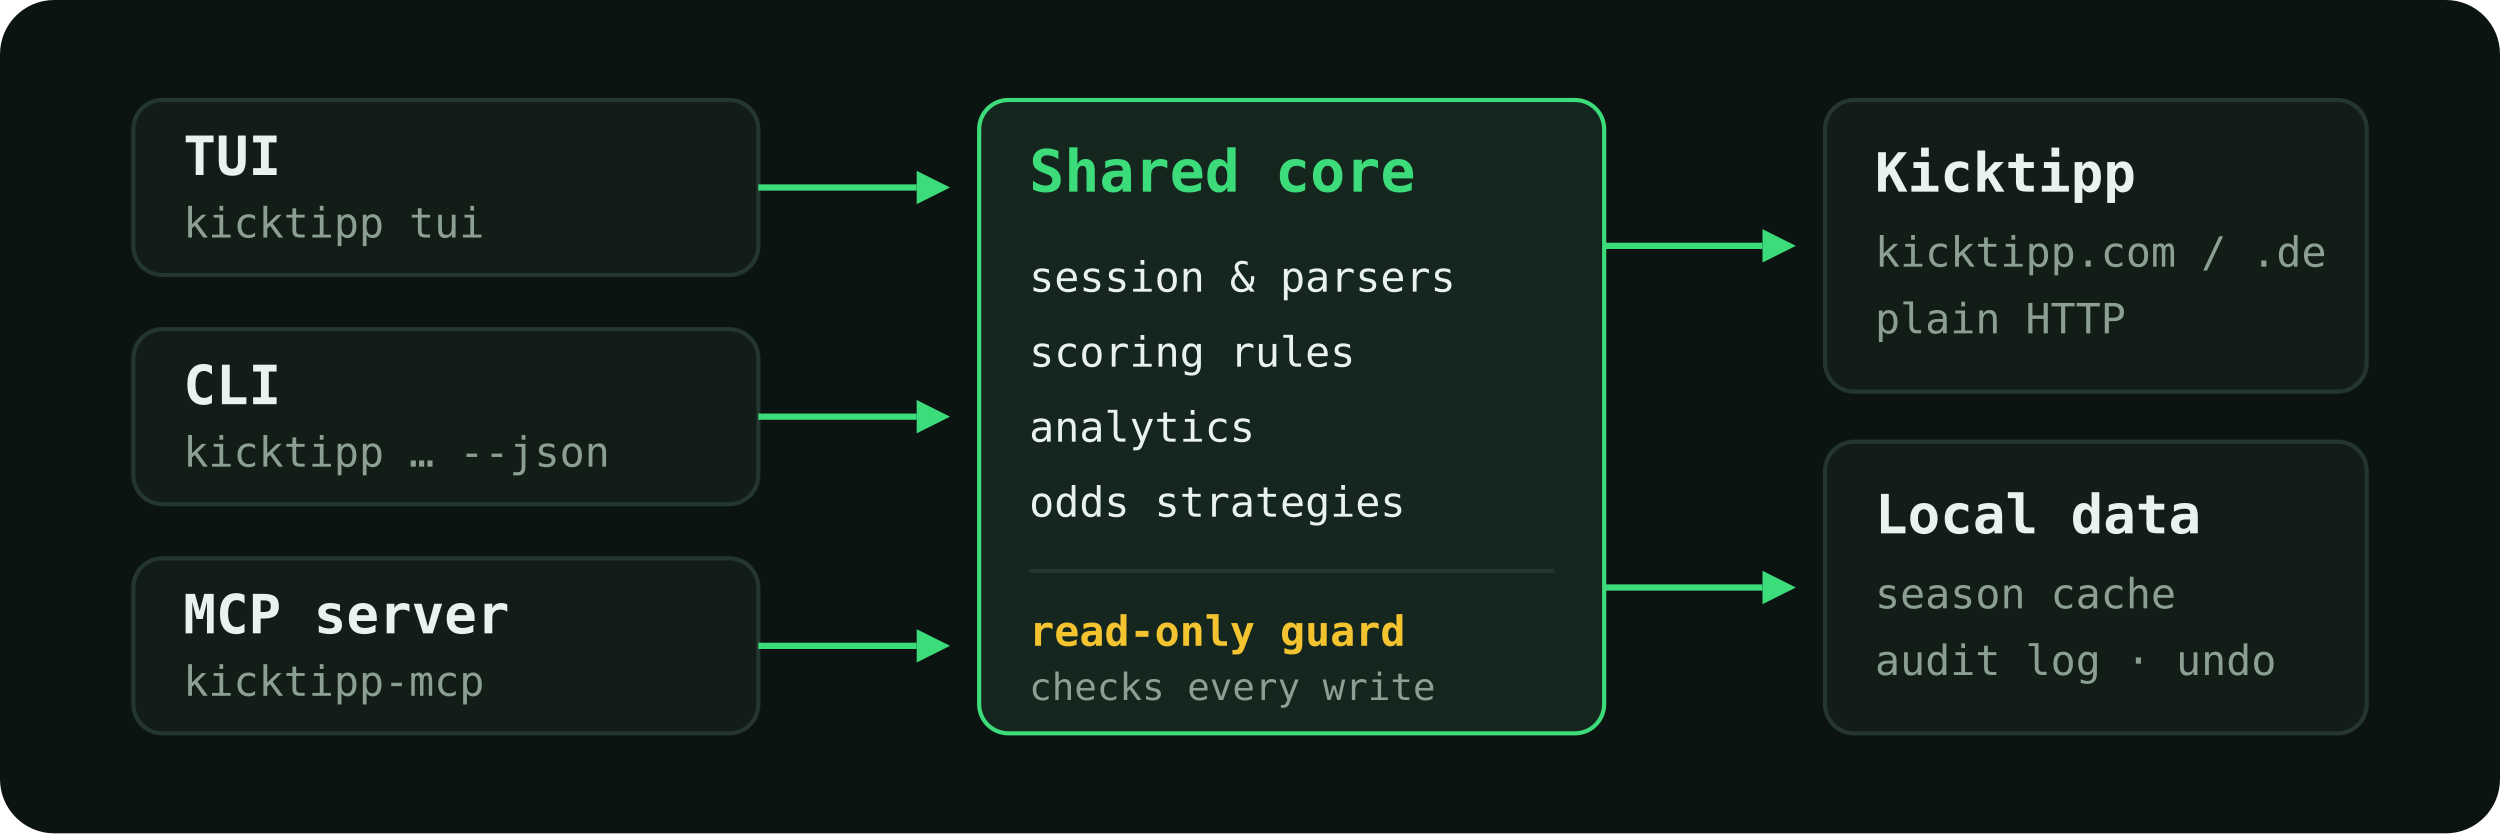
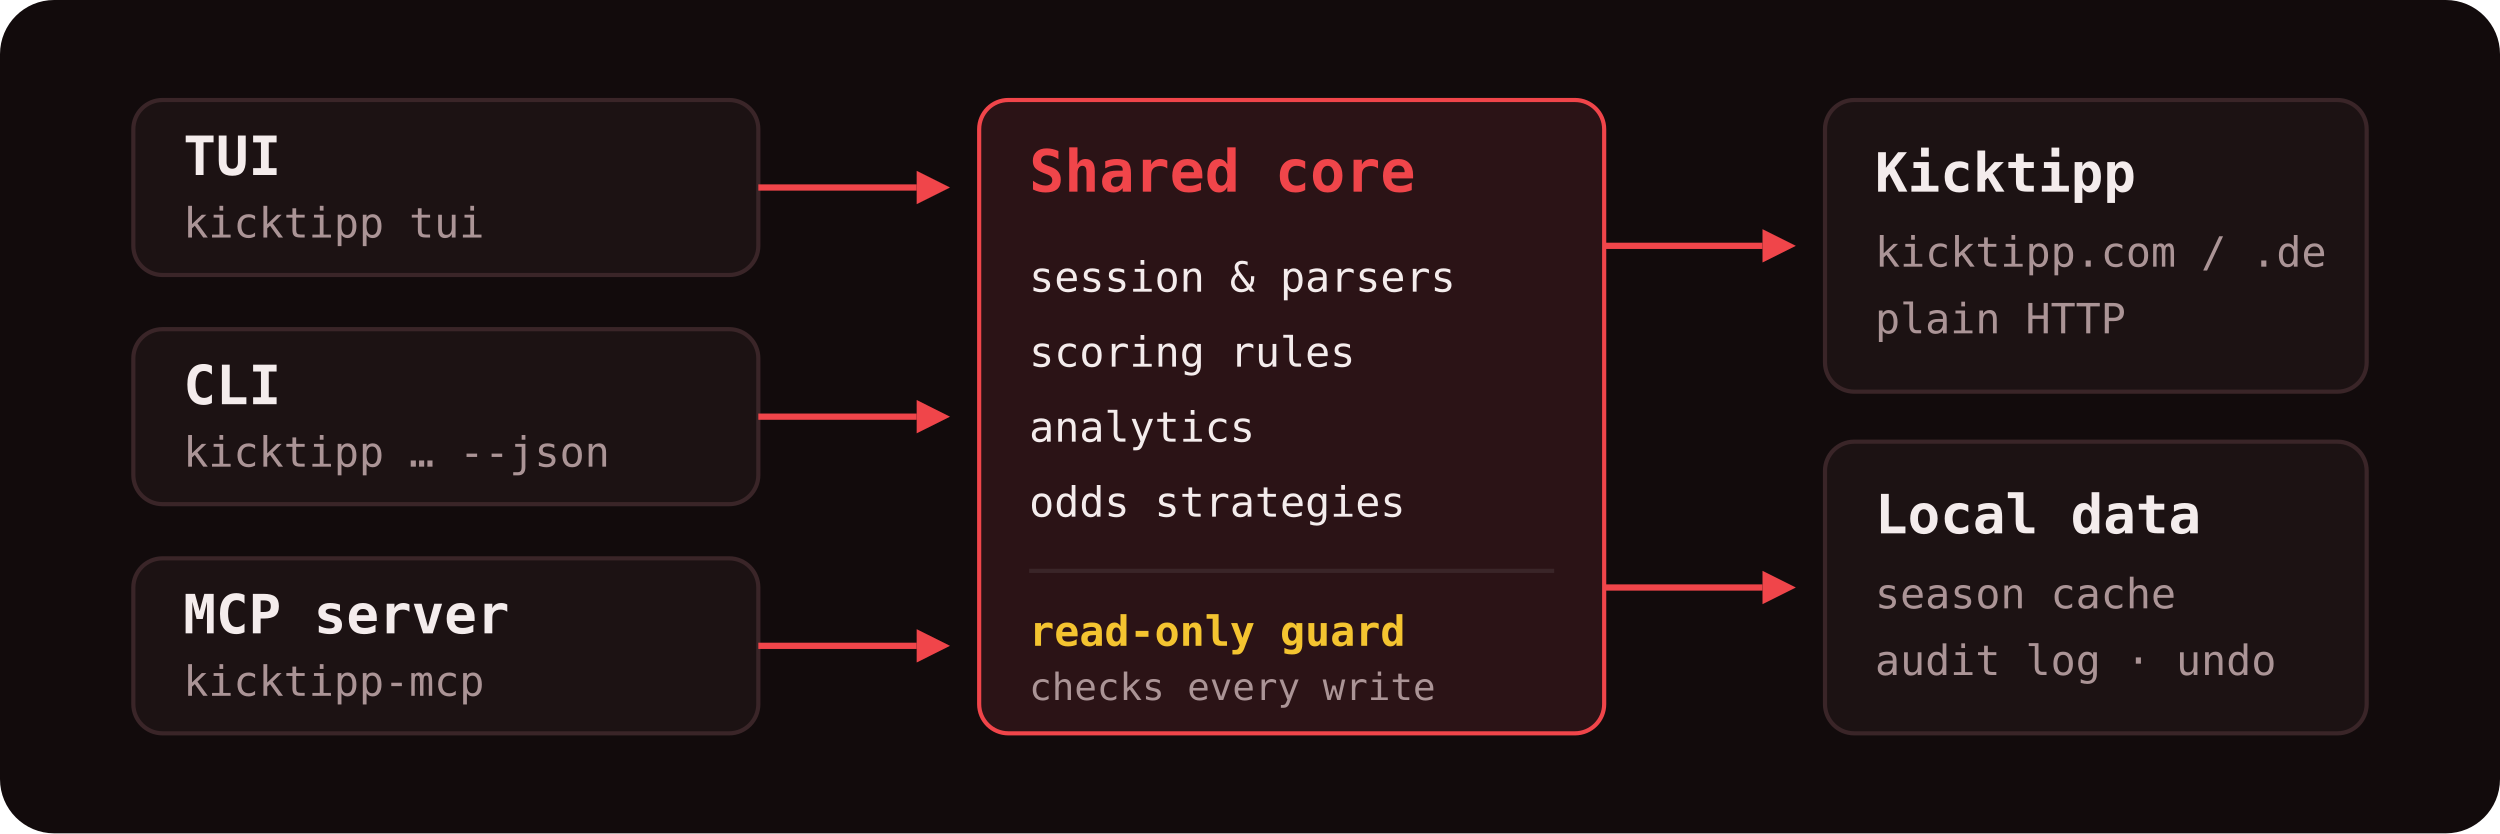
<svg xmlns="http://www.w3.org/2000/svg" width="1200" height="400" viewBox="0 0 1200 400" role="img" aria-labelledby="title desc">
-   <rect width="1200" height="400" rx="26" fill="#0c1411" />
+   <rect width="1200" height="400" rx="26" fill="#120b0c" />
  <g font-family="ui-monospace, SFMono-Regular, Menlo, 'DejaVu Sans Mono', monospace">
-     <g fill="#121d18" stroke="#243630" stroke-width="2">
+     <g fill="#1c1213" stroke="#3a2528" stroke-width="2">
      <rect x="64" y="48" width="300" height="84" rx="14" />
      <rect x="64" y="158" width="300" height="84" rx="14" />
      <rect x="64" y="268" width="300" height="84" rx="14" />
    </g>
-     <g font-size="26" font-weight="700" fill="#eaf2ed">
+     <g font-size="26" font-weight="700" fill="#f4ecec">
      <text x="88" y="84">TUI</text>
      <text x="88" y="194">CLI</text>
      <text x="88" y="304">MCP server</text>
    </g>
-     <g font-size="20" fill="#8ba093">
+     <g font-size="20" fill="#ab9496">
      <text x="88" y="114">kicktipp tui</text>
      <text x="88" y="224">kicktipp … --json</text>
      <text x="88" y="334">kicktipp-mcp</text>
    </g>
-     <g stroke="#3ddc7a" stroke-width="3" fill="none">
+     <g stroke="#f0454a" stroke-width="3" fill="none">
      <path d="M364 90H440M364 200H440M364 310H440" />
    </g>
-     <g fill="#3ddc7a">
+     <g fill="#f0454a">
      <path d="M440 82l16 8-16 8z" />
      <path d="M440 192l16 8-16 8z" />
      <path d="M440 302l16 8-16 8z" />
    </g>
-     <rect x="470" y="48" width="300" height="304" rx="14" fill="#14261e" stroke="#3ddc7a" stroke-width="2" />
-     <text x="494" y="92" font-size="28" font-weight="700" fill="#3ddc7a">Shared core</text>
-     <g font-size="20" fill="#eaf2ed">
+     <rect x="470" y="48" width="300" height="304" rx="14" fill="#2b1316" stroke="#f0454a" stroke-width="2" />
+     <text x="494" y="92" font-size="28" font-weight="700" fill="#f0454a">Shared core</text>
+     <g font-size="20" fill="#f4ecec">
      <text x="494" y="140">session &amp; parsers</text>
      <text x="494" y="176">scoring rules</text>
      <text x="494" y="212">analytics</text>
      <text x="494" y="248">odds strategies</text>
    </g>
-     <path d="M494 274H746" stroke="#243630" stroke-width="2" />
+     <path d="M494 274H746" stroke="#3a2528" stroke-width="2" />
    <text x="494" y="310" font-size="20" font-weight="700" fill="#f4c430">read-only guard</text>
-     <text x="494" y="336" font-size="18" fill="#8ba093">checks every write</text>
-     <g stroke="#3ddc7a" stroke-width="3" fill="none">
+     <text x="494" y="336" font-size="18" fill="#ab9496">checks every write</text>
+     <g stroke="#f0454a" stroke-width="3" fill="none">
      <path d="M770 118H846M770 282H846" />
    </g>
-     <g fill="#3ddc7a">
+     <g fill="#f0454a">
      <path d="M846 110l16 8-16 8z" />
      <path d="M846 274l16 8-16 8z" />
    </g>
-     <g fill="#121d18" stroke="#243630" stroke-width="2">
+     <g fill="#1c1213" stroke="#3a2528" stroke-width="2">
      <rect x="876" y="48" width="260" height="140" rx="14" />
      <rect x="876" y="212" width="260" height="140" rx="14" />
    </g>
-     <text x="900" y="92" font-size="26" font-weight="700" fill="#eaf2ed">Kicktipp</text>
-     <g font-size="20" fill="#8ba093">
+     <text x="900" y="92" font-size="26" font-weight="700" fill="#f4ecec">Kicktipp</text>
+     <g font-size="20" fill="#ab9496">
      <text x="900" y="128">kicktipp.com / .de</text>
      <text x="900" y="160">plain HTTP</text>
    </g>
-     <text x="900" y="256" font-size="26" font-weight="700" fill="#eaf2ed">Local data</text>
-     <g font-size="20" fill="#8ba093">
+     <text x="900" y="256" font-size="26" font-weight="700" fill="#f4ecec">Local data</text>
+     <g font-size="20" fill="#ab9496">
      <text x="900" y="292">season cache</text>
      <text x="900" y="324">audit log · undo</text>
    </g>
  </g>
</svg>
